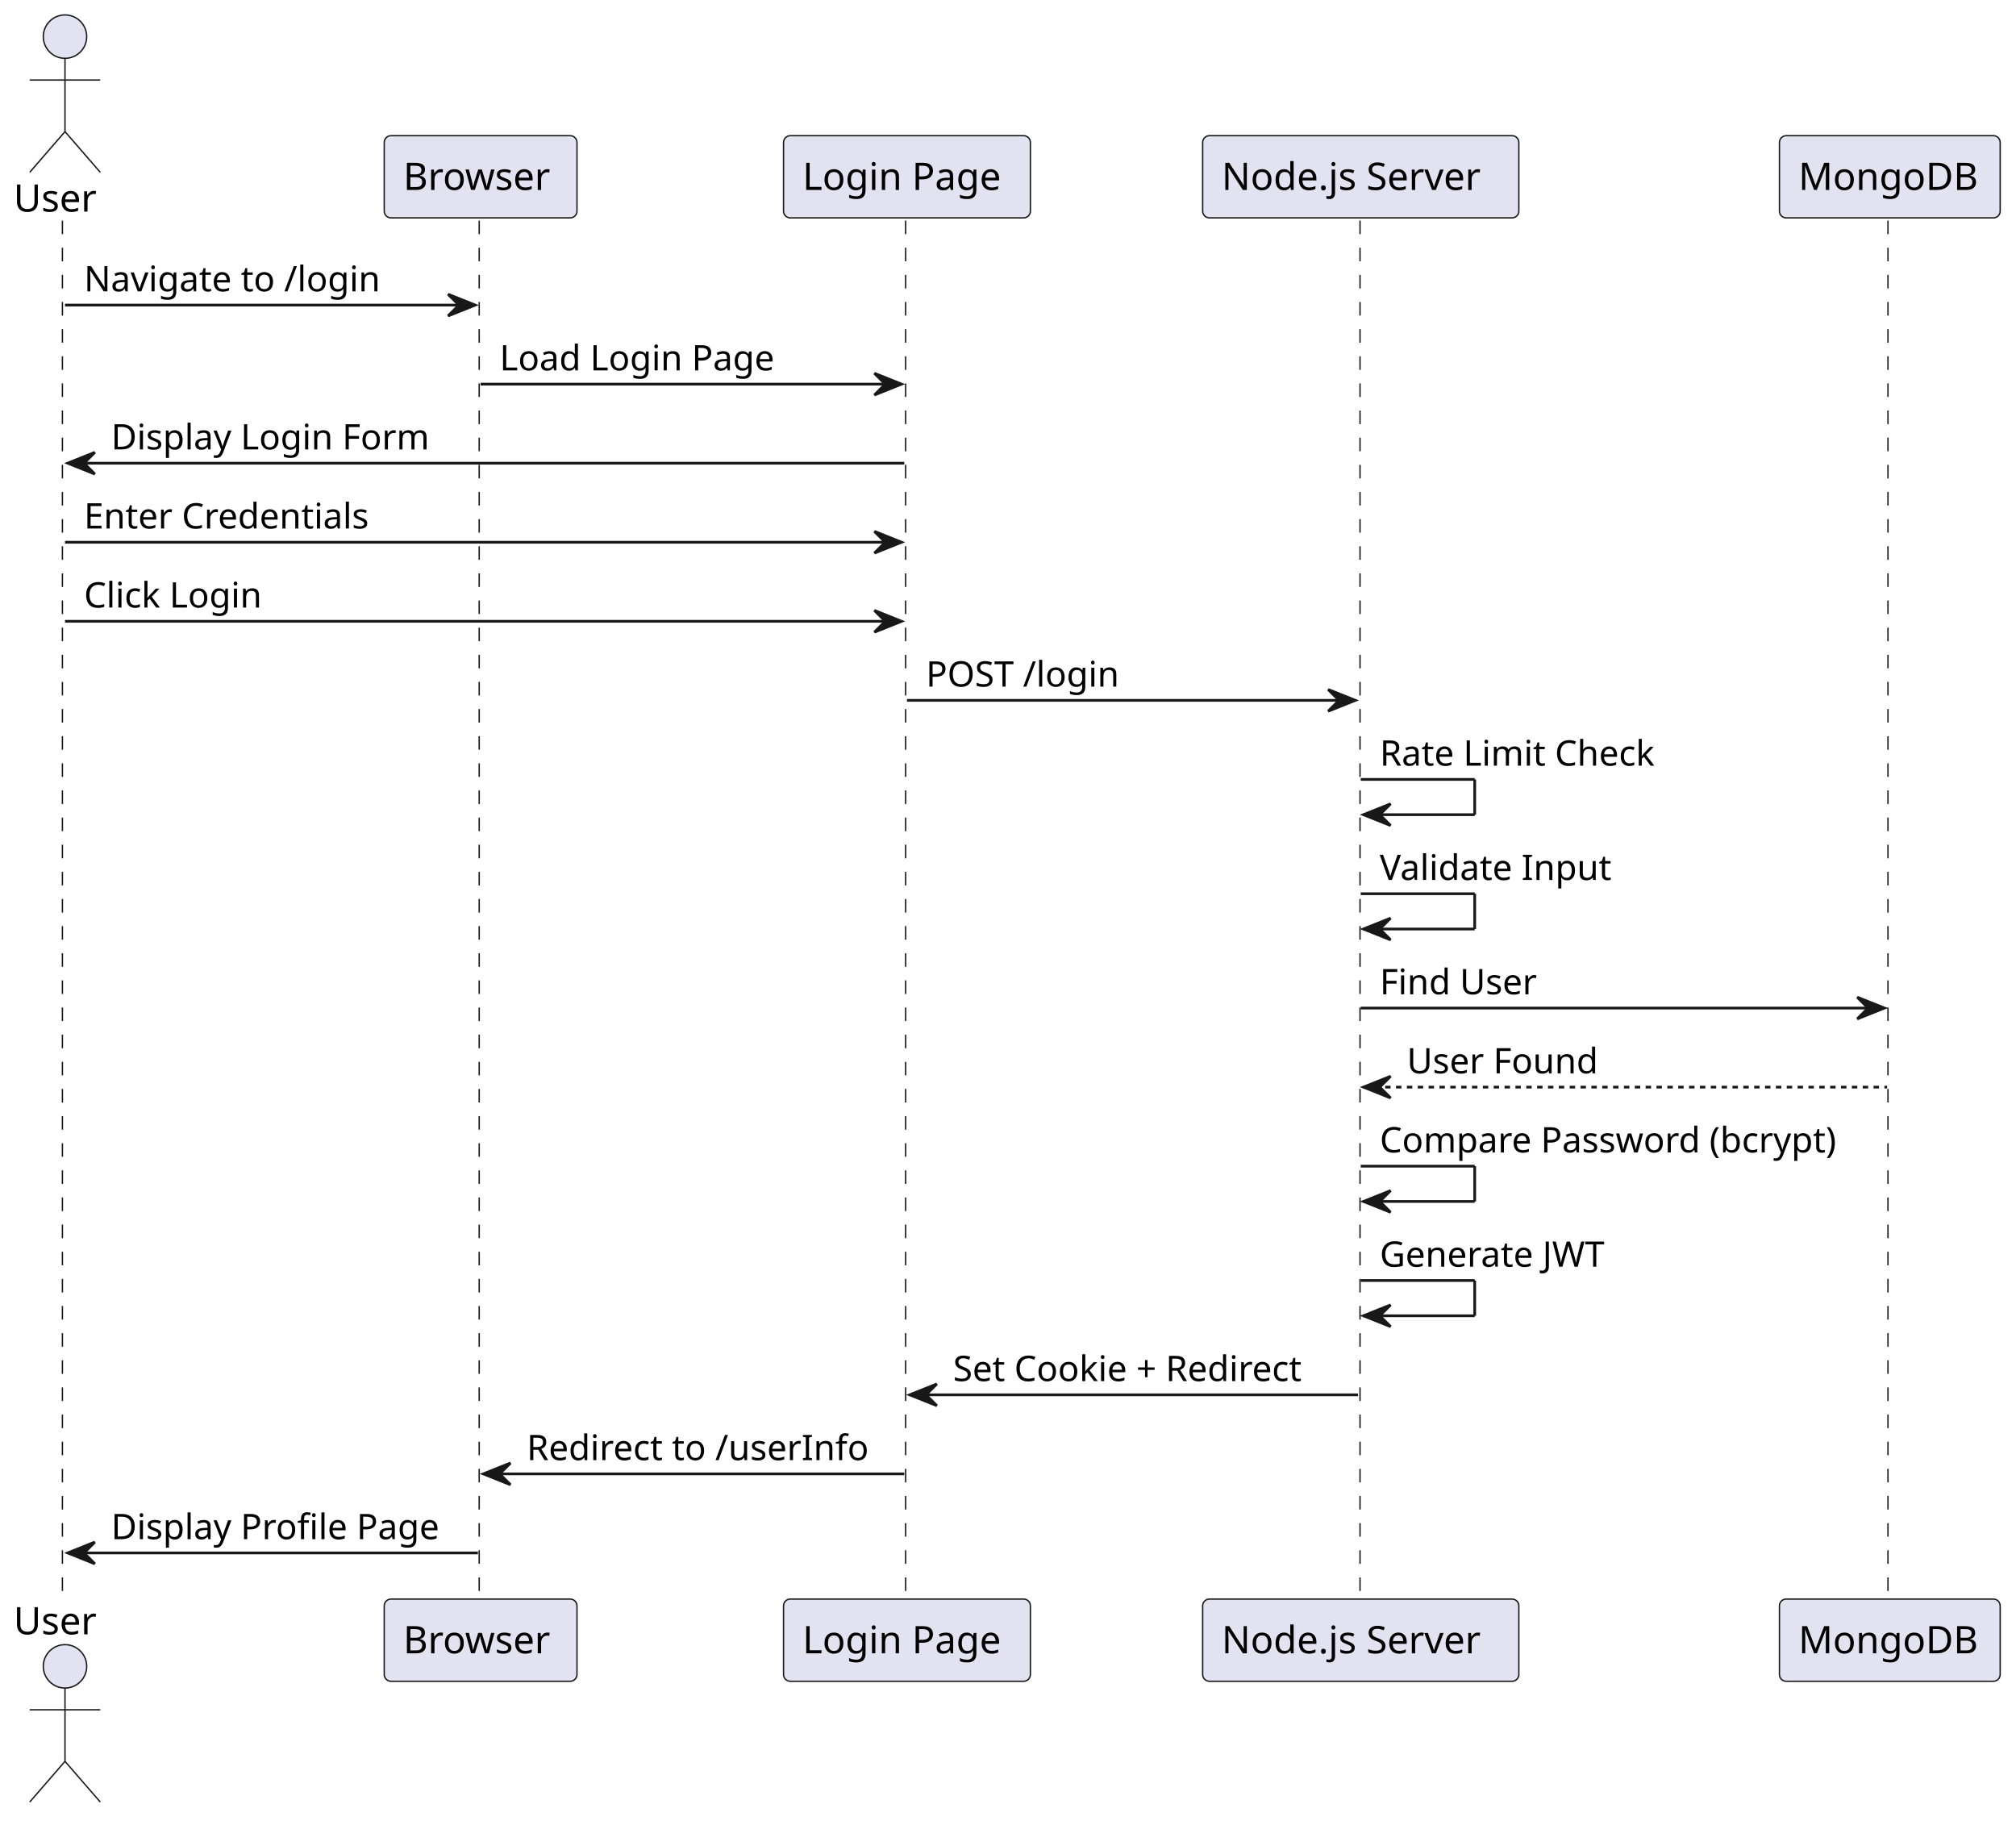
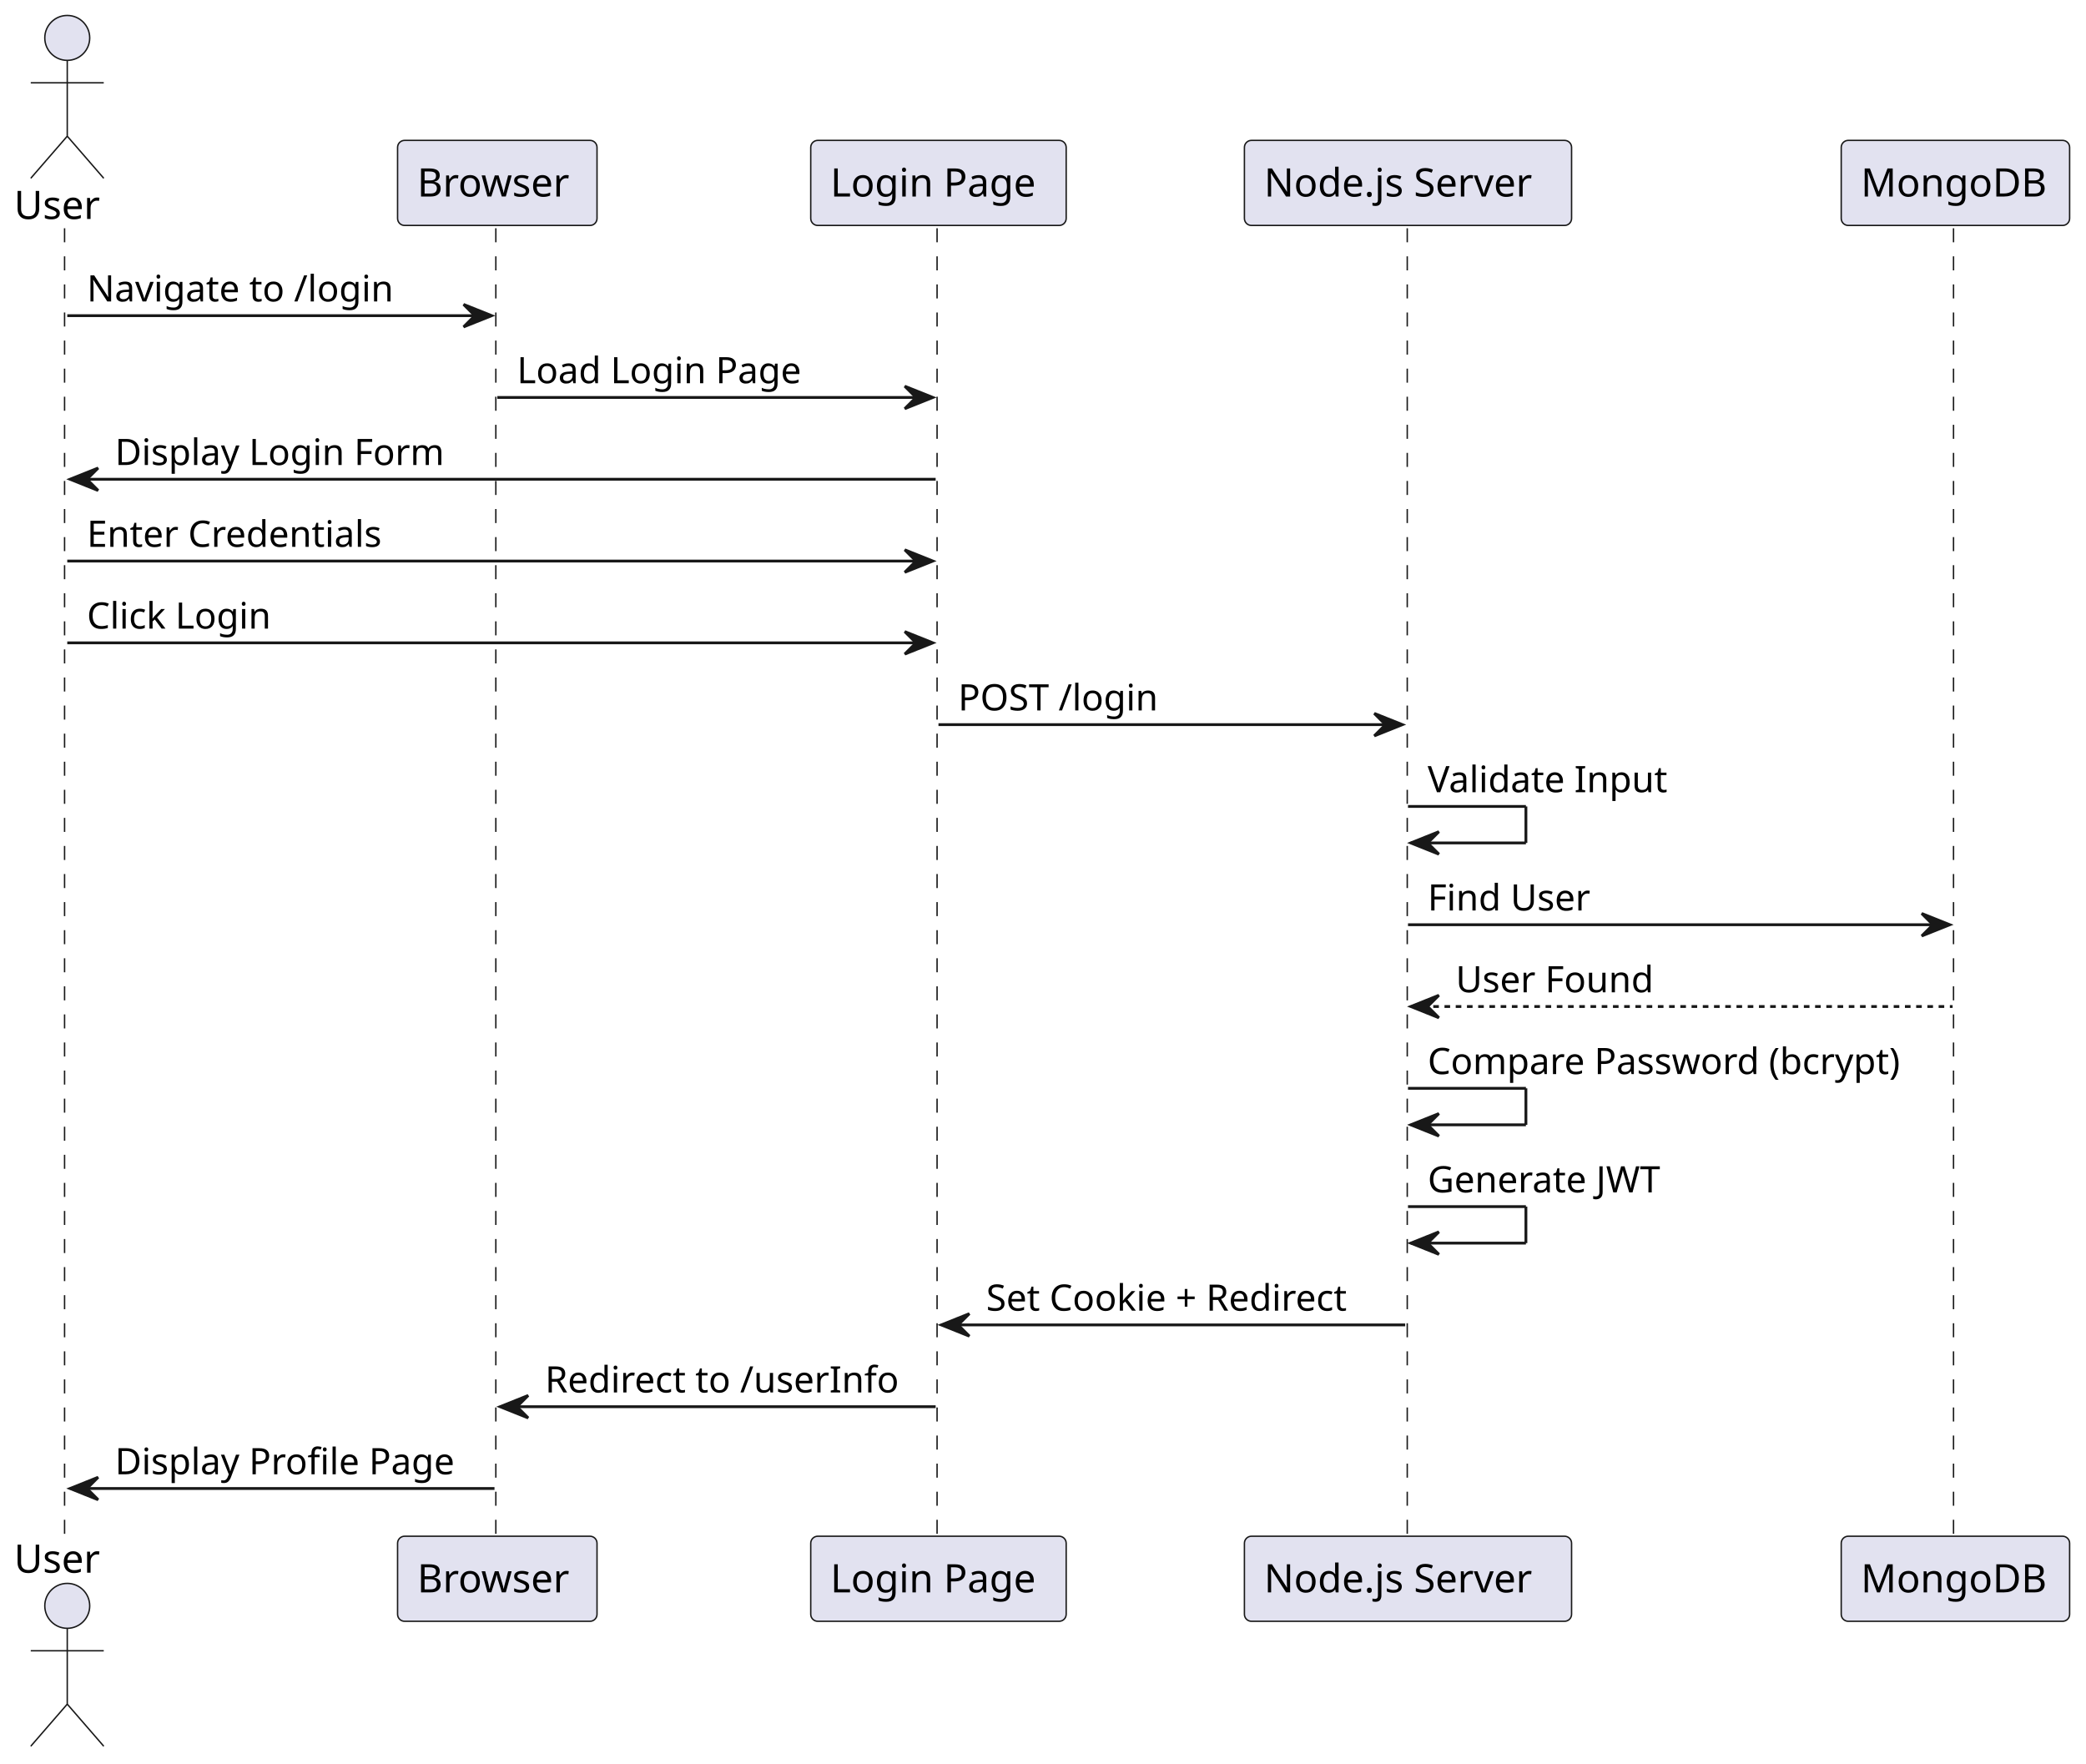
- <svg xmlns="http://www.w3.org/2000/svg" contentStyleType="text/css" data-diagram-type="SEQUENCE" height="671px" preserveAspectRatio="none" style="width:743px;height:671px;background:#FFFFFF;" version="1.1" viewBox="0 0 743 671" width="743px" zoomAndPan="magnify">
+ <svg xmlns="http://www.w3.org/2000/svg" contentStyleType="text/css" data-diagram-type="SEQUENCE" height="628px" preserveAspectRatio="none" style="width:743px;height:628px;background:#FFFFFF;" version="1.1" viewBox="0 0 743 628" width="743px" zoomAndPan="magnify">
  <defs />
  <g>
    <g class="participant-lifeline" data-entity-uid="part1" data-qualified-name="User" id="part1-lifeline">
      <g>
-         <rect fill="#000000" fill-opacity="0" height="508.992" width="8" x="19.955" y="81.297" />
-         <line style="stroke:#181818;stroke-width:0.5;stroke-dasharray:5,5;" x1="23" x2="23" y1="81.297" y2="590.289" />
+         <rect fill="#000000" fill-opacity="0" height="466.859" width="8" x="19.955" y="81.297" />
+         <line style="stroke:#181818;stroke-width:0.5;stroke-dasharray:5,5;" x1="23" x2="23" y1="81.297" y2="548.156" />
      </g>
    </g>
    <g class="participant-lifeline" data-entity-uid="part2" data-qualified-name="B" id="part2-lifeline">
      <g>
-         <rect fill="#000000" fill-opacity="0" height="508.992" width="8" x="173.13" y="81.297" />
-         <line style="stroke:#181818;stroke-width:0.5;stroke-dasharray:5,5;" x1="176.61" x2="176.61" y1="81.297" y2="590.289" />
+         <rect fill="#000000" fill-opacity="0" height="466.859" width="8" x="173.13" y="81.297" />
+         <line style="stroke:#181818;stroke-width:0.5;stroke-dasharray:5,5;" x1="176.61" x2="176.61" y1="81.297" y2="548.156" />
      </g>
    </g>
    <g class="participant-lifeline" data-entity-uid="part3" data-qualified-name="L" id="part3-lifeline">
      <g>
-         <rect fill="#000000" fill-opacity="0" height="508.992" width="8" x="330.266" y="81.297" />
-         <line style="stroke:#181818;stroke-width:0.5;stroke-dasharray:5,5;" x1="333.772" x2="333.772" y1="81.297" y2="590.289" />
+         <rect fill="#000000" fill-opacity="0" height="466.859" width="8" x="330.266" y="81.297" />
+         <line style="stroke:#181818;stroke-width:0.5;stroke-dasharray:5,5;" x1="333.772" x2="333.772" y1="81.297" y2="548.156" />
      </g>
    </g>
    <g class="participant-lifeline" data-entity-uid="part4" data-qualified-name="S" id="part4-lifeline">
      <g>
-         <rect fill="#000000" fill-opacity="0" height="508.992" width="8" x="497.507" y="81.297" />
-         <line style="stroke:#181818;stroke-width:0.5;stroke-dasharray:5,5;" x1="501.241" x2="501.241" y1="81.297" y2="590.289" />
+         <rect fill="#000000" fill-opacity="0" height="466.859" width="8" x="497.507" y="81.297" />
+         <line style="stroke:#181818;stroke-width:0.5;stroke-dasharray:5,5;" x1="501.241" x2="501.241" y1="81.297" y2="548.156" />
      </g>
    </g>
    <g class="participant-lifeline" data-entity-uid="part5" data-qualified-name="DB" id="part5-lifeline">
      <g>
-         <rect fill="#000000" fill-opacity="0" height="508.992" width="8" x="692.491" y="81.297" />
-         <line style="stroke:#181818;stroke-width:0.5;stroke-dasharray:5,5;" x1="695.814" x2="695.814" y1="81.297" y2="590.289" />
+         <rect fill="#000000" fill-opacity="0" height="466.859" width="8" x="692.491" y="81.297" />
+         <line style="stroke:#181818;stroke-width:0.5;stroke-dasharray:5,5;" x1="695.814" x2="695.814" y1="81.297" y2="548.156" />
      </g>
    </g>
    <g class="participant participant-head" data-entity-uid="part1" data-qualified-name="User" id="part1-head">
      <text fill="#000000" font-family="sans-serif" font-size="14" lengthAdjust="spacing" textLength="31.91" x="5" y="77.995">User</text>
      <ellipse cx="23.955" cy="13.5" fill="#E2E2F0" rx="8" ry="8" style="stroke:#181818;stroke-width:0.5;" />
      <path d="M23.955,21.5 L23.955,48.5 M10.955,29.5 L36.955,29.5 M23.955,48.5 L10.955,63.5 M23.955,48.5 L36.955,63.5" fill="none" style="stroke:#181818;stroke-width:0.5;" />
    </g>
    <g class="participant participant-tail" data-entity-uid="part1" data-qualified-name="User" id="part1-tail">
-       <text fill="#000000" font-family="sans-serif" font-size="14" lengthAdjust="spacing" textLength="31.91" x="5" y="602.284">User</text>
-       <ellipse cx="23.955" cy="614.086" fill="#E2E2F0" rx="8" ry="8" style="stroke:#181818;stroke-width:0.5;" />
-       <path d="M23.955,622.086 L23.955,649.086 M10.955,630.086 L36.955,630.086 M23.955,649.086 L10.955,664.086 M23.955,649.086 L36.955,664.086" fill="none" style="stroke:#181818;stroke-width:0.5;" />
+       <text fill="#000000" font-family="sans-serif" font-size="14" lengthAdjust="spacing" textLength="31.91" x="5" y="560.151">User</text>
+       <ellipse cx="23.955" cy="571.953" fill="#E2E2F0" rx="8" ry="8" style="stroke:#181818;stroke-width:0.5;" />
+       <path d="M23.955,579.953 L23.955,606.953 M10.955,587.953 L36.955,587.953 M23.955,606.953 L10.955,621.953 M23.955,606.953 L36.955,621.953" fill="none" style="stroke:#181818;stroke-width:0.5;" />
    </g>
    <g class="participant participant-head" data-entity-uid="part2" data-qualified-name="B" id="part2-head">
      <rect fill="#E2E2F0" height="30.297" rx="2.5" ry="2.5" style="stroke:#181818;stroke-width:0.5;" width="71.039" x="141.61" y="50" />
      <text fill="#000000" font-family="sans-serif" font-size="14" lengthAdjust="spacing" textLength="57.039" x="148.61" y="69.995">Browser</text>
    </g>
    <g class="participant participant-tail" data-entity-uid="part2" data-qualified-name="B" id="part2-tail">
-       <rect fill="#E2E2F0" height="30.297" rx="2.5" ry="2.5" style="stroke:#181818;stroke-width:0.5;" width="71.039" x="141.61" y="589.289" />
-       <text fill="#000000" font-family="sans-serif" font-size="14" lengthAdjust="spacing" textLength="57.039" x="148.61" y="609.284">Browser</text>
+       <rect fill="#E2E2F0" height="30.297" rx="2.5" ry="2.5" style="stroke:#181818;stroke-width:0.5;" width="71.039" x="141.61" y="547.156" />
+       <text fill="#000000" font-family="sans-serif" font-size="14" lengthAdjust="spacing" textLength="57.039" x="148.61" y="567.151">Browser</text>
    </g>
    <g class="participant participant-head" data-entity-uid="part3" data-qualified-name="L" id="part3-head">
      <rect fill="#E2E2F0" height="30.297" rx="2.5" ry="2.5" style="stroke:#181818;stroke-width:0.5;" width="90.986" x="288.772" y="50" />
      <text fill="#000000" font-family="sans-serif" font-size="14" lengthAdjust="spacing" textLength="76.986" x="295.772" y="69.995">Login Page</text>
    </g>
    <g class="participant participant-tail" data-entity-uid="part3" data-qualified-name="L" id="part3-tail">
-       <rect fill="#E2E2F0" height="30.297" rx="2.5" ry="2.5" style="stroke:#181818;stroke-width:0.5;" width="90.986" x="288.772" y="589.289" />
-       <text fill="#000000" font-family="sans-serif" font-size="14" lengthAdjust="spacing" textLength="76.986" x="295.772" y="609.284">Login Page</text>
+       <rect fill="#E2E2F0" height="30.297" rx="2.5" ry="2.5" style="stroke:#181818;stroke-width:0.5;" width="90.986" x="288.772" y="547.156" />
+       <text fill="#000000" font-family="sans-serif" font-size="14" lengthAdjust="spacing" textLength="76.986" x="295.772" y="567.151">Login Page</text>
    </g>
    <g class="participant participant-head" data-entity-uid="part4" data-qualified-name="S" id="part4-head">
      <rect fill="#E2E2F0" height="30.297" rx="2.5" ry="2.5" style="stroke:#181818;stroke-width:0.5;" width="116.532" x="443.241" y="50" />
      <text fill="#000000" font-family="sans-serif" font-size="14" lengthAdjust="spacing" textLength="102.532" x="450.241" y="69.995">Node.js Server</text>
    </g>
    <g class="participant participant-tail" data-entity-uid="part4" data-qualified-name="S" id="part4-tail">
-       <rect fill="#E2E2F0" height="30.297" rx="2.5" ry="2.5" style="stroke:#181818;stroke-width:0.5;" width="116.532" x="443.241" y="589.289" />
-       <text fill="#000000" font-family="sans-serif" font-size="14" lengthAdjust="spacing" textLength="102.532" x="450.241" y="609.284">Node.js Server</text>
+       <rect fill="#E2E2F0" height="30.297" rx="2.5" ry="2.5" style="stroke:#181818;stroke-width:0.5;" width="116.532" x="443.241" y="547.156" />
+       <text fill="#000000" font-family="sans-serif" font-size="14" lengthAdjust="spacing" textLength="102.532" x="450.241" y="567.151">Node.js Server</text>
    </g>
    <g class="participant participant-head" data-entity-uid="part5" data-qualified-name="DB" id="part5-head">
      <rect fill="#E2E2F0" height="30.297" rx="2.5" ry="2.5" style="stroke:#181818;stroke-width:0.5;" width="81.355" x="655.814" y="50" />
      <text fill="#000000" font-family="sans-serif" font-size="14" lengthAdjust="spacing" textLength="67.355" x="662.814" y="69.995">MongoDB</text>
    </g>
    <g class="participant participant-tail" data-entity-uid="part5" data-qualified-name="DB" id="part5-tail">
-       <rect fill="#E2E2F0" height="30.297" rx="2.5" ry="2.5" style="stroke:#181818;stroke-width:0.5;" width="81.355" x="655.814" y="589.289" />
-       <text fill="#000000" font-family="sans-serif" font-size="14" lengthAdjust="spacing" textLength="67.355" x="662.814" y="609.284">MongoDB</text>
+       <rect fill="#E2E2F0" height="30.297" rx="2.5" ry="2.5" style="stroke:#181818;stroke-width:0.5;" width="81.355" x="655.814" y="547.156" />
+       <text fill="#000000" font-family="sans-serif" font-size="14" lengthAdjust="spacing" textLength="67.355" x="662.814" y="567.151">MongoDB</text>
    </g>
    <g class="message" data-entity-1="part1" data-entity-2="part2" id="msg1">
      <polygon fill="#181818" points="165.13,108.43,175.13,112.43,165.13,116.43,169.13,112.43" style="stroke:#181818;stroke-width:1;" />
      <line style="stroke:#181818;stroke-width:1;" x1="23.955" x2="171.13" y1="112.43" y2="112.43" />
      <text fill="#000000" font-family="sans-serif" font-size="13" lengthAdjust="spacing" textLength="115.673" x="30.955" y="107.364">Navigate to /login</text>
    </g>
    <g class="message" data-entity-1="part2" data-entity-2="part3" id="msg2">
      <polygon fill="#181818" points="322.266,137.562,332.266,141.562,322.266,145.562,326.266,141.562" style="stroke:#181818;stroke-width:1;" />
      <line style="stroke:#181818;stroke-width:1;" x1="177.13" x2="328.266" y1="141.562" y2="141.562" />
      <text fill="#000000" font-family="sans-serif" font-size="13" lengthAdjust="spacing" textLength="107.034" x="184.13" y="136.497">Load Login Page</text>
    </g>
    <g class="message" data-entity-1="part3" data-entity-2="part1" id="msg3">
      <polygon fill="#181818" points="34.955,166.695,24.955,170.695,34.955,174.695,30.955,170.695" style="stroke:#181818;stroke-width:1;" />
      <line style="stroke:#181818;stroke-width:1;" x1="28.955" x2="333.266" y1="170.695" y2="170.695" />
      <text fill="#000000" font-family="sans-serif" font-size="13" lengthAdjust="spacing" textLength="124.922" x="40.955" y="165.629">Display Login Form</text>
    </g>
    <g class="message" data-entity-1="part1" data-entity-2="part3" id="msg4">
      <polygon fill="#181818" points="322.266,195.828,332.266,199.828,322.266,203.828,326.266,199.828" style="stroke:#181818;stroke-width:1;" />
      <line style="stroke:#181818;stroke-width:1;" x1="23.955" x2="328.266" y1="199.828" y2="199.828" />
      <text fill="#000000" font-family="sans-serif" font-size="13" lengthAdjust="spacing" textLength="112.995" x="30.955" y="194.762">Enter Credentials</text>
    </g>
    <g class="message" data-entity-1="part1" data-entity-2="part3" id="msg5">
      <polygon fill="#181818" points="322.266,224.961,332.266,228.961,322.266,232.961,326.266,228.961" style="stroke:#181818;stroke-width:1;" />
      <line style="stroke:#181818;stroke-width:1;" x1="23.955" x2="328.266" y1="228.961" y2="228.961" />
      <text fill="#000000" font-family="sans-serif" font-size="13" lengthAdjust="spacing" textLength="70.408" x="30.955" y="223.895">Click Login</text>
    </g>
    <g class="message" data-entity-1="part3" data-entity-2="part4" id="msg6">
      <polygon fill="#181818" points="489.507,254.094,499.507,258.094,489.507,262.094,493.507,258.094" style="stroke:#181818;stroke-width:1;" />
      <line style="stroke:#181818;stroke-width:1;" x1="334.266" x2="495.507" y1="258.094" y2="258.094" />
      <text fill="#000000" font-family="sans-serif" font-size="13" lengthAdjust="spacing" textLength="74.445" x="341.266" y="253.028">POST /login</text>
    </g>
    <g class="message" data-entity-1="part4" data-entity-2="part4" id="msg7">
      <line style="stroke:#181818;stroke-width:1;" x1="501.507" x2="543.507" y1="287.227" y2="287.227" />
      <line style="stroke:#181818;stroke-width:1;" x1="543.507" x2="543.507" y1="287.227" y2="300.227" />
      <line style="stroke:#181818;stroke-width:1;" x1="502.507" x2="543.507" y1="300.227" y2="300.227" />
      <polygon fill="#181818" points="512.507,296.227,502.507,300.227,512.507,304.227,508.507,300.227" style="stroke:#181818;stroke-width:1;" />
-       <text fill="#000000" font-family="sans-serif" font-size="13" lengthAdjust="spacing" textLength="110.576" x="508.507" y="282.161">Rate Limit Check</text>
+       <text fill="#000000" font-family="sans-serif" font-size="13" lengthAdjust="spacing" textLength="91.19" x="508.507" y="282.161">Validate Input</text>
    </g>
-     <g class="message" data-entity-1="part4" data-entity-2="part4" id="msg8">
-       <line style="stroke:#181818;stroke-width:1;" x1="501.507" x2="543.507" y1="329.359" y2="329.359" />
-       <line style="stroke:#181818;stroke-width:1;" x1="543.507" x2="543.507" y1="329.359" y2="342.359" />
-       <line style="stroke:#181818;stroke-width:1;" x1="502.507" x2="543.507" y1="342.359" y2="342.359" />
-       <polygon fill="#181818" points="512.507,338.359,502.507,342.359,512.507,346.359,508.507,342.359" style="stroke:#181818;stroke-width:1;" />
-       <text fill="#000000" font-family="sans-serif" font-size="13" lengthAdjust="spacing" textLength="91.19" x="508.507" y="324.293">Validate Input</text>
+     <g class="message" data-entity-1="part4" data-entity-2="part5" id="msg8">
+       <polygon fill="#181818" points="684.491,325.359,694.491,329.359,684.491,333.359,688.491,329.359" style="stroke:#181818;stroke-width:1;" />
+       <line style="stroke:#181818;stroke-width:1;" x1="501.507" x2="690.491" y1="329.359" y2="329.359" />
+       <text fill="#000000" font-family="sans-serif" font-size="13" lengthAdjust="spacing" textLength="61.344" x="508.507" y="324.293">Find User</text>
    </g>
-     <g class="message" data-entity-1="part4" data-entity-2="part5" id="msg9">
-       <polygon fill="#181818" points="684.491,367.492,694.491,371.492,684.491,375.492,688.491,371.492" style="stroke:#181818;stroke-width:1;" />
-       <line style="stroke:#181818;stroke-width:1;" x1="501.507" x2="690.491" y1="371.492" y2="371.492" />
-       <text fill="#000000" font-family="sans-serif" font-size="13" lengthAdjust="spacing" textLength="61.344" x="508.507" y="366.426">Find User</text>
+     <g class="message" data-entity-1="part5" data-entity-2="part4" id="msg9">
+       <polygon fill="#181818" points="512.507,354.492,502.507,358.492,512.507,362.492,508.507,358.492" style="stroke:#181818;stroke-width:1;" />
+       <line style="stroke:#181818;stroke-width:1;stroke-dasharray:2,2;" x1="506.507" x2="695.491" y1="358.492" y2="358.492" />
+       <text fill="#000000" font-family="sans-serif" font-size="13" lengthAdjust="spacing" textLength="73.925" x="518.507" y="353.426">User Found</text>
    </g>
-     <g class="message" data-entity-1="part5" data-entity-2="part4" id="msg10">
+     <g class="message" data-entity-1="part4" data-entity-2="part4" id="msg10">
+       <line style="stroke:#181818;stroke-width:1;" x1="501.507" x2="543.507" y1="387.625" y2="387.625" />
+       <line style="stroke:#181818;stroke-width:1;" x1="543.507" x2="543.507" y1="387.625" y2="400.625" />
+       <line style="stroke:#181818;stroke-width:1;" x1="502.507" x2="543.507" y1="400.625" y2="400.625" />
      <polygon fill="#181818" points="512.507,396.625,502.507,400.625,512.507,404.625,508.507,400.625" style="stroke:#181818;stroke-width:1;" />
-       <line style="stroke:#181818;stroke-width:1;stroke-dasharray:2,2;" x1="506.507" x2="695.491" y1="400.625" y2="400.625" />
-       <text fill="#000000" font-family="sans-serif" font-size="13" lengthAdjust="spacing" textLength="73.925" x="518.507" y="395.559">User Found</text>
+       <text fill="#000000" font-family="sans-serif" font-size="13" lengthAdjust="spacing" textLength="180.984" x="508.507" y="382.559">Compare Password (bcrypt)</text>
    </g>
    <g class="message" data-entity-1="part4" data-entity-2="part4" id="msg11">
      <line style="stroke:#181818;stroke-width:1;" x1="501.507" x2="543.507" y1="429.758" y2="429.758" />
      <line style="stroke:#181818;stroke-width:1;" x1="543.507" x2="543.507" y1="429.758" y2="442.758" />
      <line style="stroke:#181818;stroke-width:1;" x1="502.507" x2="543.507" y1="442.758" y2="442.758" />
      <polygon fill="#181818" points="512.507,438.758,502.507,442.758,512.507,446.758,508.507,442.758" style="stroke:#181818;stroke-width:1;" />
-       <text fill="#000000" font-family="sans-serif" font-size="13" lengthAdjust="spacing" textLength="180.984" x="508.507" y="424.692">Compare Password (bcrypt)</text>
+       <text fill="#000000" font-family="sans-serif" font-size="13" lengthAdjust="spacing" textLength="89.477" x="508.507" y="424.692">Generate JWT</text>
    </g>
-     <g class="message" data-entity-1="part4" data-entity-2="part4" id="msg12">
-       <line style="stroke:#181818;stroke-width:1;" x1="501.507" x2="543.507" y1="471.891" y2="471.891" />
-       <line style="stroke:#181818;stroke-width:1;" x1="543.507" x2="543.507" y1="471.891" y2="484.891" />
-       <line style="stroke:#181818;stroke-width:1;" x1="502.507" x2="543.507" y1="484.891" y2="484.891" />
-       <polygon fill="#181818" points="512.507,480.891,502.507,484.891,512.507,488.891,508.507,484.891" style="stroke:#181818;stroke-width:1;" />
-       <text fill="#000000" font-family="sans-serif" font-size="13" lengthAdjust="spacing" textLength="89.477" x="508.507" y="466.825">Generate JWT</text>
+     <g class="message" data-entity-1="part4" data-entity-2="part3" id="msg12">
+       <polygon fill="#181818" points="345.266,467.891,335.266,471.891,345.266,475.891,341.266,471.891" style="stroke:#181818;stroke-width:1;" />
+       <line style="stroke:#181818;stroke-width:1;" x1="339.266" x2="500.507" y1="471.891" y2="471.891" />
+       <text fill="#000000" font-family="sans-serif" font-size="13" lengthAdjust="spacing" textLength="143.241" x="351.266" y="466.825">Set Cookie + Redirect</text>
    </g>
-     <g class="message" data-entity-1="part4" data-entity-2="part3" id="msg13">
-       <polygon fill="#181818" points="345.266,510.023,335.266,514.023,345.266,518.023,341.266,514.023" style="stroke:#181818;stroke-width:1;" />
-       <line style="stroke:#181818;stroke-width:1;" x1="339.266" x2="500.507" y1="514.023" y2="514.023" />
-       <text fill="#000000" font-family="sans-serif" font-size="13" lengthAdjust="spacing" textLength="143.241" x="351.266" y="508.957">Set Cookie + Redirect</text>
+     <g class="message" data-entity-1="part3" data-entity-2="part2" id="msg13">
+       <polygon fill="#181818" points="188.13,497.023,178.13,501.023,188.13,505.023,184.13,501.023" style="stroke:#181818;stroke-width:1;" />
+       <line style="stroke:#181818;stroke-width:1;" x1="182.13" x2="333.266" y1="501.023" y2="501.023" />
+       <text fill="#000000" font-family="sans-serif" font-size="13" lengthAdjust="spacing" textLength="133.136" x="194.13" y="495.957">Redirect to /userInfo</text>
    </g>
-     <g class="message" data-entity-1="part3" data-entity-2="part2" id="msg14">
-       <polygon fill="#181818" points="188.13,539.156,178.13,543.156,188.13,547.156,184.13,543.156" style="stroke:#181818;stroke-width:1;" />
-       <line style="stroke:#181818;stroke-width:1;" x1="182.13" x2="333.266" y1="543.156" y2="543.156" />
-       <text fill="#000000" font-family="sans-serif" font-size="13" lengthAdjust="spacing" textLength="133.136" x="194.13" y="538.09">Redirect to /userInfo</text>
-     </g>
-     <g class="message" data-entity-1="part2" data-entity-2="part1" id="msg15">
-       <polygon fill="#181818" points="34.955,568.289,24.955,572.289,34.955,576.289,30.955,572.289" style="stroke:#181818;stroke-width:1;" />
-       <line style="stroke:#181818;stroke-width:1;" x1="28.955" x2="176.13" y1="572.289" y2="572.289" />
-       <text fill="#000000" font-family="sans-serif" font-size="13" lengthAdjust="spacing" textLength="129.175" x="40.955" y="567.223">Display Profile Page</text>
+     <g class="message" data-entity-1="part2" data-entity-2="part1" id="msg14">
+       <polygon fill="#181818" points="34.955,526.156,24.955,530.156,34.955,534.156,30.955,530.156" style="stroke:#181818;stroke-width:1;" />
+       <line style="stroke:#181818;stroke-width:1;" x1="28.955" x2="176.13" y1="530.156" y2="530.156" />
+       <text fill="#000000" font-family="sans-serif" font-size="13" lengthAdjust="spacing" textLength="129.175" x="40.955" y="525.09">Display Profile Page</text>
    </g>
  </g>
</svg>
